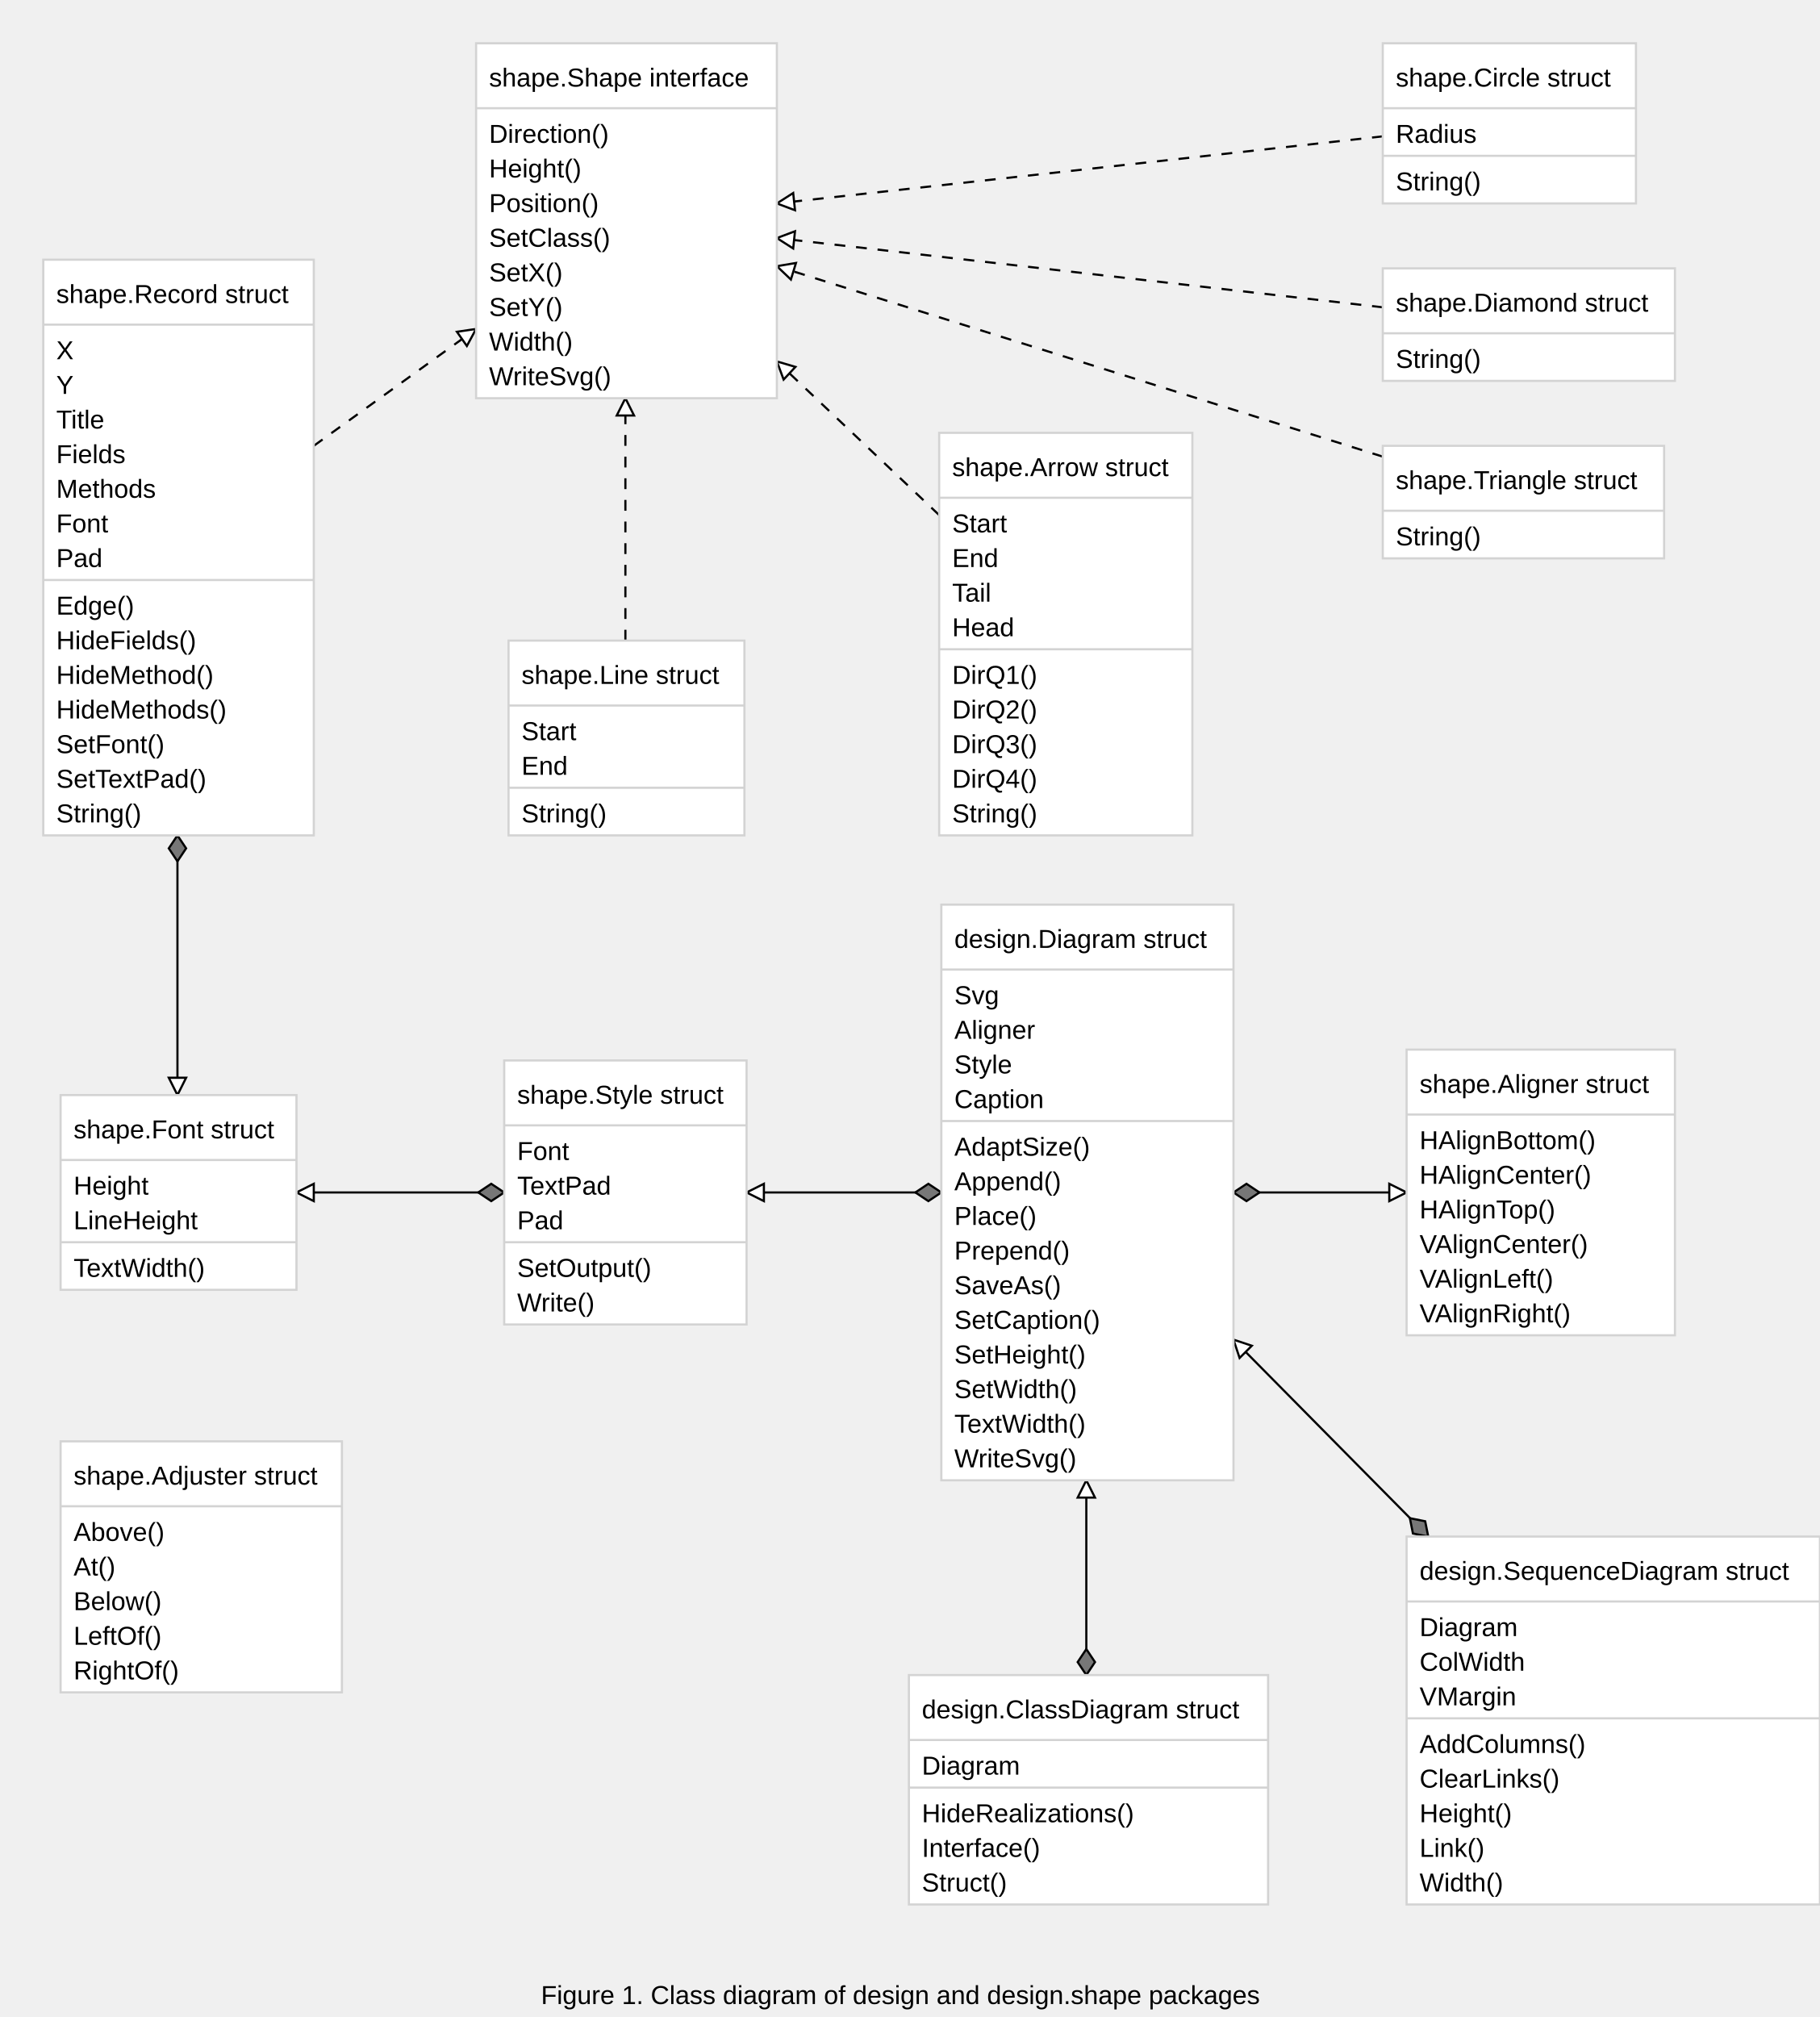
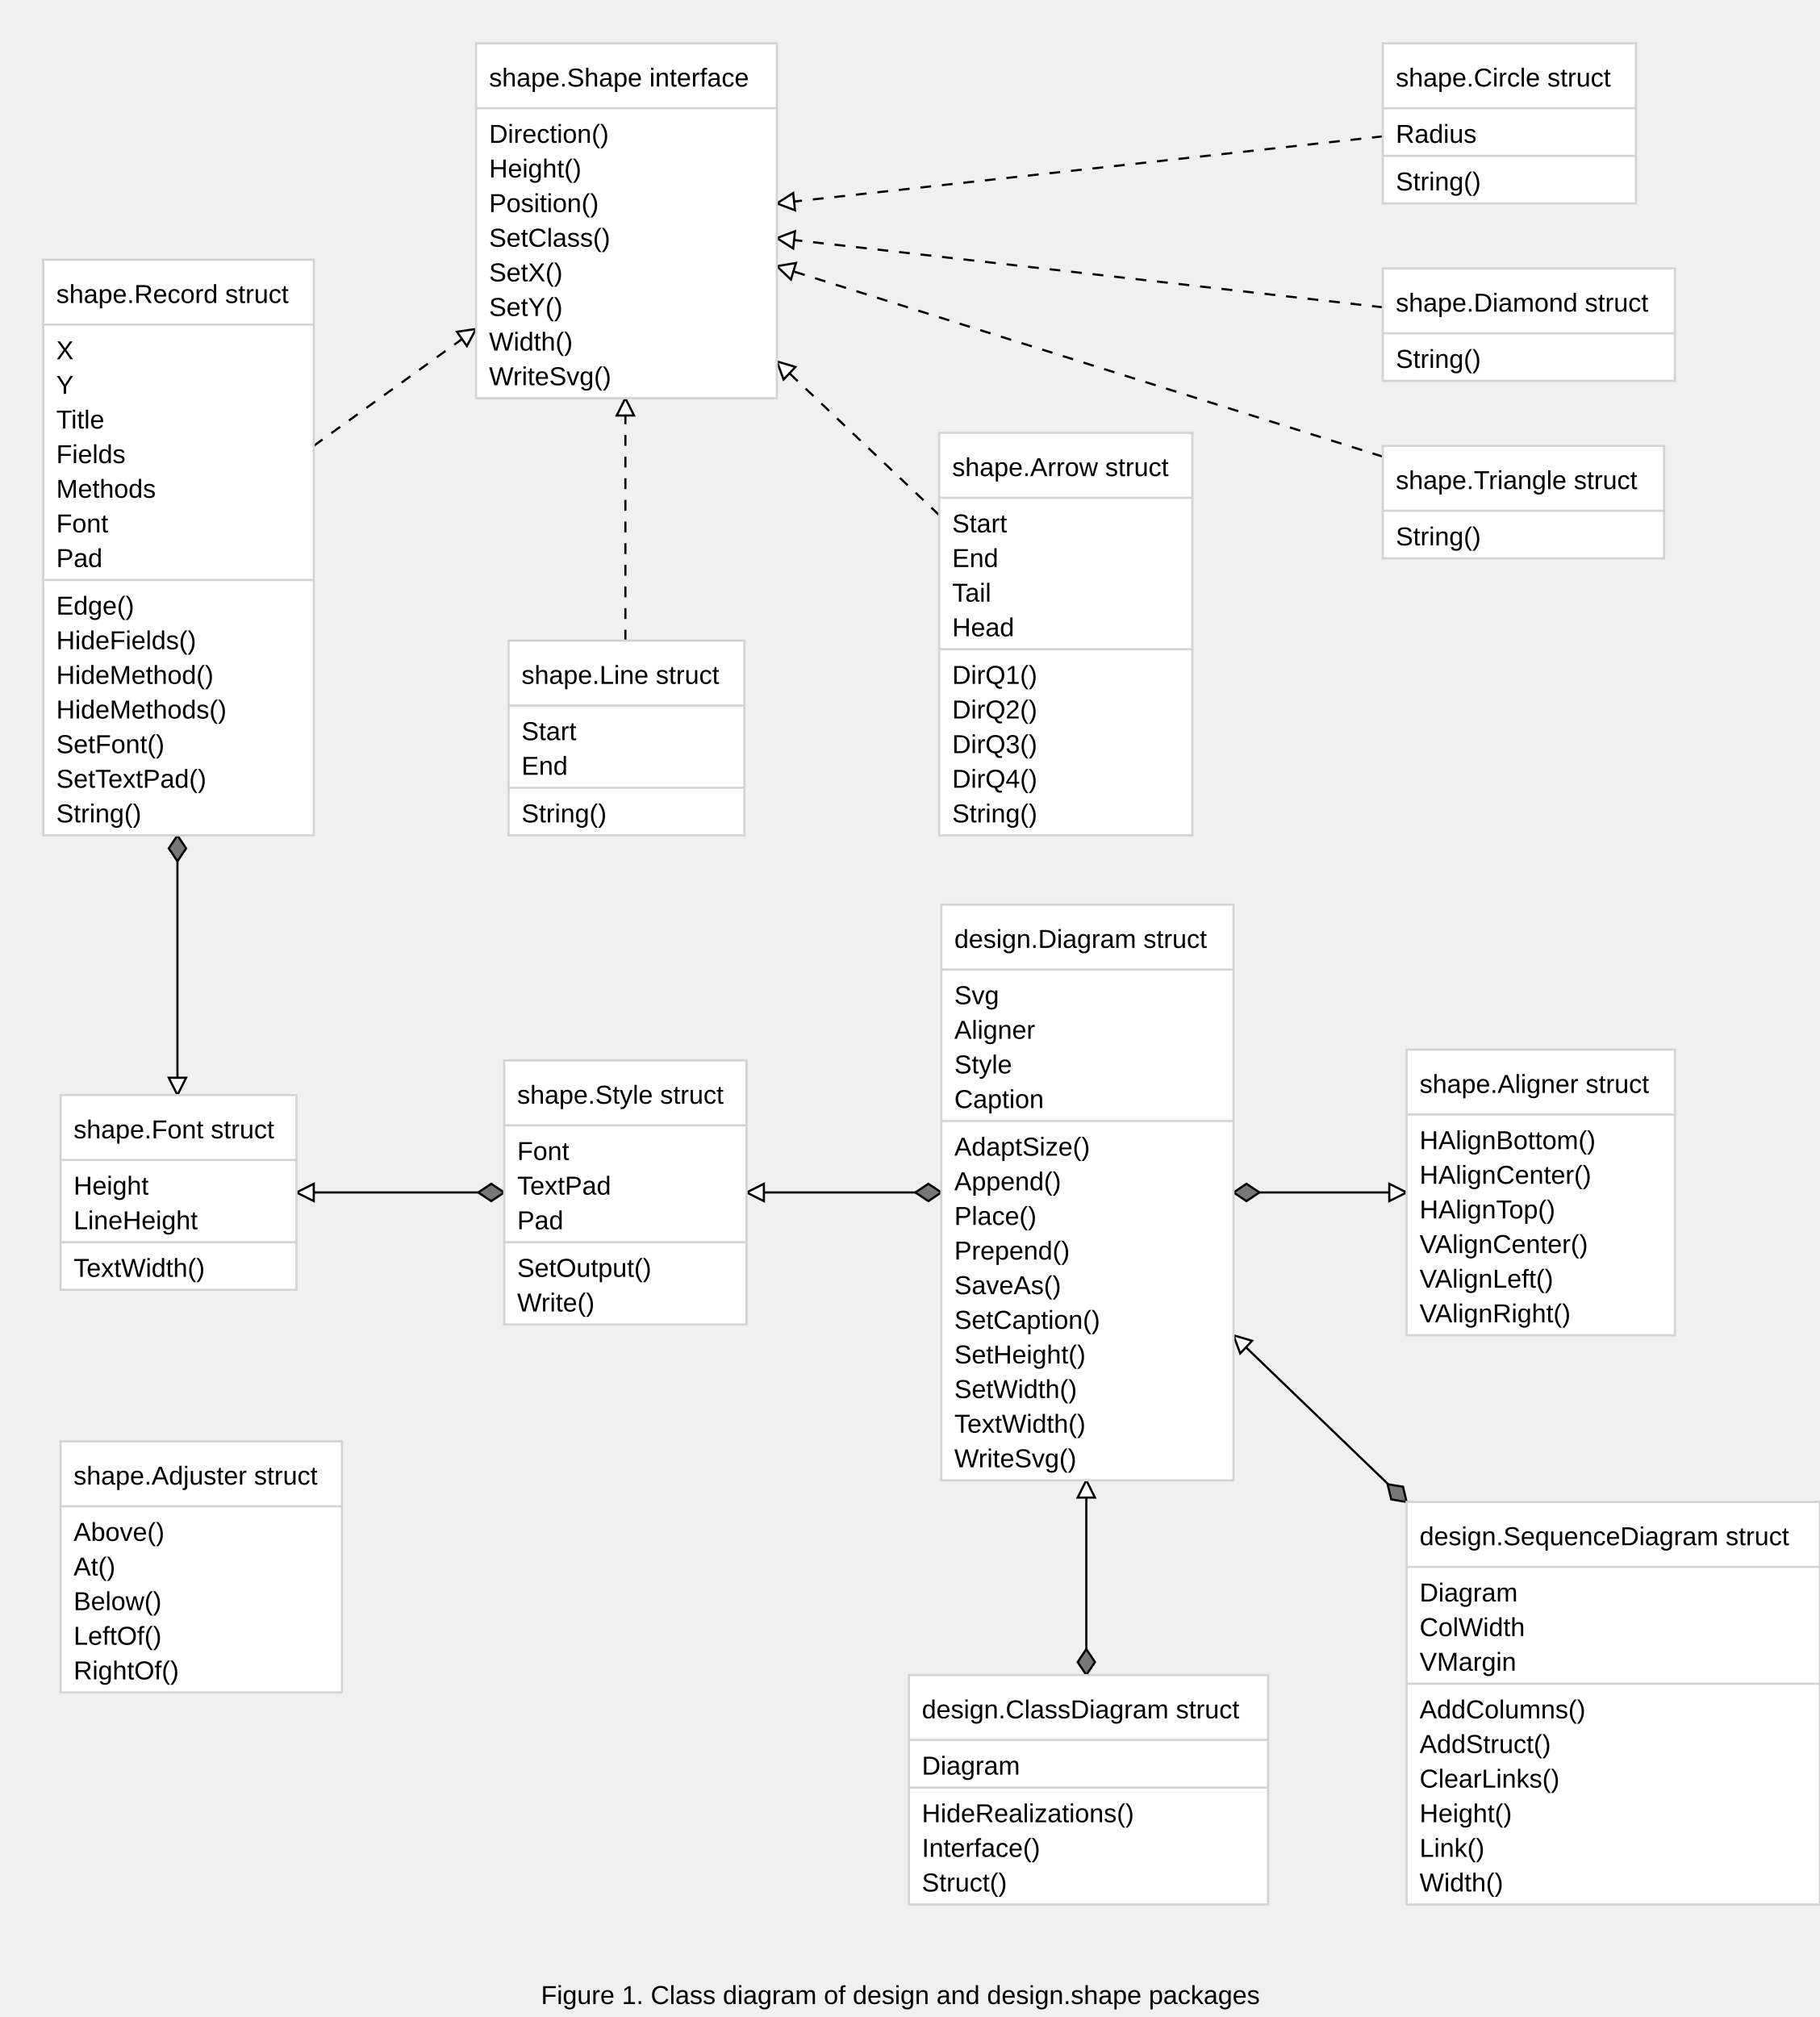
<svg xmlns="http://www.w3.org/2000/svg" width="841" height="932" font-family="Arial, Helvetica, sans-serif">
  <path stroke="black" stroke-dasharray="5,5,5" d="M145,206 L220,152" />
  <g transform="rotate(-35 220 152)">
    <path stroke="black" fill="#ffffff" d="M220,152 l-8,-4 l 0,8 Z" />
  </g>
  <path stroke="black" stroke-dasharray="5,5,5" d="M434,238 L359,167" />
  <g transform="rotate(223 359 167)">
    <path stroke="black" fill="#ffffff" d="M359,167 l-8,-4 l 0,8 Z" />
  </g>
  <path stroke="black" stroke-dasharray="5,5,5" d="M289,296 L289,184" />
  <g transform="rotate(-90 289 184)">
    <path stroke="black" fill="#ffffff" d="M289,184 l-8,-4 l 0,8 Z" />
  </g>
  <path stroke="black" stroke-dasharray="5,5,5" d="M639,63 L359,94" />
  <g transform="rotate(174 359 94)">
    <path stroke="black" fill="#ffffff" d="M359,94 l-8,-4 l 0,8 Z" />
  </g>
  <path stroke="black" stroke-dasharray="5,5,5" d="M639,142 L359,110" />
  <g transform="rotate(186 359 110)">
    <path stroke="black" fill="#ffffff" d="M359,110 l-8,-4 l 0,8 Z" />
  </g>
  <path stroke="black" stroke-dasharray="5,5,5" d="M639,211 L359,123" />
  <g transform="rotate(197 359 123)">
    <path stroke="black" fill="#ffffff" d="M359,123 l-8,-4 l 0,8 Z" />
  </g>
  <path stroke="black" d="M82,386 L82,506" />
  <g transform="rotate(90 82 386)">
    <path stroke="black" fill="#777777" d="M82,386 l 6,-4 6,4 -6,4 -6,-4" />
  </g>
  <g transform="rotate(90 82 506)">
    <path stroke="black" fill="#ffffff" d="M82,506 l-8,-4 l 0,8 Z" />
  </g>
  <path stroke="black" d="M233,551 L137,551" />
  <g transform="rotate(180 233 551)">
    <path stroke="black" fill="#777777" d="M233,551 l 6,-4 6,4 -6,4 -6,-4" />
  </g>
  <g transform="rotate(180 137 551)">
    <path stroke="black" fill="#ffffff" d="M137,551 l-8,-4 l 0,8 Z" />
  </g>
-   <path stroke="black" d="M660,710 L570,619" />
-   <g transform="rotate(225 660 710)">
-     <path stroke="black" fill="#777777" d="M660,710 l 6,-4 6,4 -6,4 -6,-4" />
-   </g>
-   <g transform="rotate(225 570 619)">
-     <path stroke="black" fill="#ffffff" d="M570,619 l-8,-4 l 0,8 Z" />
+   <path stroke="black" d="M650,694 L570,617" />
+   <g transform="rotate(223 650 694)">
+     <path stroke="black" fill="#777777" d="M650,694 l 6,-4 6,4 -6,4 -6,-4" />
+   </g>
+   <g transform="rotate(223 570 617)">
+     <path stroke="black" fill="#ffffff" d="M570,617 l-8,-4 l 0,8 Z" />
  </g>
  <path stroke="black" d="M502,774 L502,684" />
  <g transform="rotate(-90 502 774)">
    <path stroke="black" fill="#777777" d="M502,774 l 6,-4 6,4 -6,4 -6,-4" />
  </g>
  <g transform="rotate(-90 502 684)">
    <path stroke="black" fill="#ffffff" d="M502,684 l-8,-4 l 0,8 Z" />
  </g>
  <path stroke="black" d="M570,551 L650,551" />
  <g transform="rotate(0 570 551)">
    <path stroke="black" fill="#777777" d="M570,551 l 6,-4 6,4 -6,4 -6,-4" />
  </g>
  <g transform="rotate(0 650 551)">
    <path stroke="black" fill="#ffffff" d="M650,551 l-8,-4 l 0,8 Z" />
  </g>
  <path stroke="black" d="M435,551 L345,551" />
  <g transform="rotate(180 435 551)">
    <path stroke="black" fill="#777777" d="M435,551 l 6,-4 6,4 -6,4 -6,-4" />
  </g>
  <g transform="rotate(180 345 551)">
    <path stroke="black" fill="#ffffff" d="M345,551 l-8,-4 l 0,8 Z" />
  </g>
  <rect stroke="#d3d3d3" fill="#ffffff" x="220" y="20" width="139" height="164" />
  <line stroke="#d3d3d3" x1="220" y1="50" x2="359" y2="50" />
  <text font-family="Arial,Helvetica,sans-serif" font-size="12px" x="226" y="66">Direction()</text>
  <text font-family="Arial,Helvetica,sans-serif" font-size="12px" x="226" y="82">Height()</text>
  <text font-family="Arial,Helvetica,sans-serif" font-size="12px" x="226" y="98">Position()</text>
  <text font-family="Arial,Helvetica,sans-serif" font-size="12px" x="226" y="114">SetClass()</text>
  <text font-family="Arial,Helvetica,sans-serif" font-size="12px" x="226" y="130">SetX()</text>
  <text font-family="Arial,Helvetica,sans-serif" font-size="12px" x="226" y="146">SetY()</text>
  <text font-family="Arial,Helvetica,sans-serif" font-size="12px" x="226" y="162">Width()</text>
  <text font-family="Arial,Helvetica,sans-serif" font-size="12px" x="226" y="178">WriteSvg()</text>
  <text font-family="Arial,Helvetica,sans-serif" font-size="12px" x="226" y="40">shape.Shape interface</text>
  <rect stroke="#d3d3d3" fill="#ffffff" x="20" y="120" width="125" height="266" />
  <line stroke="#d3d3d3" x1="20" y1="150" x2="145" y2="150" />
  <text font-family="Arial,Helvetica,sans-serif" font-size="12px" x="26" y="166">X</text>
  <text font-family="Arial,Helvetica,sans-serif" font-size="12px" x="26" y="182">Y</text>
  <text font-family="Arial,Helvetica,sans-serif" font-size="12px" x="26" y="198">Title</text>
  <text font-family="Arial,Helvetica,sans-serif" font-size="12px" x="26" y="214">Fields</text>
  <text font-family="Arial,Helvetica,sans-serif" font-size="12px" x="26" y="230">Methods</text>
  <text font-family="Arial,Helvetica,sans-serif" font-size="12px" x="26" y="246">Font</text>
  <text font-family="Arial,Helvetica,sans-serif" font-size="12px" x="26" y="262">Pad</text>
  <line stroke="#d3d3d3" x1="20" y1="268" x2="145" y2="268" />
  <text font-family="Arial,Helvetica,sans-serif" font-size="12px" x="26" y="284">Edge()</text>
  <text font-family="Arial,Helvetica,sans-serif" font-size="12px" x="26" y="300">HideFields()</text>
  <text font-family="Arial,Helvetica,sans-serif" font-size="12px" x="26" y="316">HideMethod()</text>
  <text font-family="Arial,Helvetica,sans-serif" font-size="12px" x="26" y="332">HideMethods()</text>
  <text font-family="Arial,Helvetica,sans-serif" font-size="12px" x="26" y="348">SetFont()</text>
  <text font-family="Arial,Helvetica,sans-serif" font-size="12px" x="26" y="364">SetTextPad()</text>
  <text font-family="Arial,Helvetica,sans-serif" font-size="12px" x="26" y="380">String()</text>
  <text font-family="Arial,Helvetica,sans-serif" font-size="12px" x="26" y="140">shape.Record struct</text>
  <rect stroke="#d3d3d3" fill="#ffffff" x="235" y="296" width="109" height="90" />
  <line stroke="#d3d3d3" x1="235" y1="326" x2="344" y2="326" />
  <text font-family="Arial,Helvetica,sans-serif" font-size="12px" x="241" y="342">Start</text>
  <text font-family="Arial,Helvetica,sans-serif" font-size="12px" x="241" y="358">End</text>
  <line stroke="#d3d3d3" x1="235" y1="364" x2="344" y2="364" />
  <text font-family="Arial,Helvetica,sans-serif" font-size="12px" x="241" y="380">String()</text>
  <text font-family="Arial,Helvetica,sans-serif" font-size="12px" x="241" y="316">shape.Line struct</text>
  <rect stroke="#d3d3d3" fill="#ffffff" x="434" y="200" width="117" height="186" />
  <line stroke="#d3d3d3" x1="434" y1="230" x2="551" y2="230" />
  <text font-family="Arial,Helvetica,sans-serif" font-size="12px" x="440" y="246">Start</text>
  <text font-family="Arial,Helvetica,sans-serif" font-size="12px" x="440" y="262">End</text>
  <text font-family="Arial,Helvetica,sans-serif" font-size="12px" x="440" y="278">Tail</text>
  <text font-family="Arial,Helvetica,sans-serif" font-size="12px" x="440" y="294">Head</text>
  <line stroke="#d3d3d3" x1="434" y1="300" x2="551" y2="300" />
  <text font-family="Arial,Helvetica,sans-serif" font-size="12px" x="440" y="316">DirQ1()</text>
  <text font-family="Arial,Helvetica,sans-serif" font-size="12px" x="440" y="332">DirQ2()</text>
  <text font-family="Arial,Helvetica,sans-serif" font-size="12px" x="440" y="348">DirQ3()</text>
  <text font-family="Arial,Helvetica,sans-serif" font-size="12px" x="440" y="364">DirQ4()</text>
  <text font-family="Arial,Helvetica,sans-serif" font-size="12px" x="440" y="380">String()</text>
  <text font-family="Arial,Helvetica,sans-serif" font-size="12px" x="440" y="220">shape.Arrow struct</text>
  <rect stroke="#d3d3d3" fill="#ffffff" x="639" y="20" width="117" height="74" />
  <line stroke="#d3d3d3" x1="639" y1="50" x2="756" y2="50" />
  <text font-family="Arial,Helvetica,sans-serif" font-size="12px" x="645" y="66">Radius</text>
  <line stroke="#d3d3d3" x1="639" y1="72" x2="756" y2="72" />
  <text font-family="Arial,Helvetica,sans-serif" font-size="12px" x="645" y="88">String()</text>
  <text font-family="Arial,Helvetica,sans-serif" font-size="12px" x="645" y="40">shape.Circle struct</text>
  <rect stroke="#d3d3d3" fill="#ffffff" x="639" y="124" width="135" height="52" />
  <line stroke="#d3d3d3" x1="639" y1="154" x2="774" y2="154" />
  <text font-family="Arial,Helvetica,sans-serif" font-size="12px" x="645" y="170">String()</text>
  <text font-family="Arial,Helvetica,sans-serif" font-size="12px" x="645" y="144">shape.Diamond struct</text>
  <rect stroke="#d3d3d3" fill="#ffffff" x="639" y="206" width="130" height="52" />
  <line stroke="#d3d3d3" x1="639" y1="236" x2="769" y2="236" />
  <text font-family="Arial,Helvetica,sans-serif" font-size="12px" x="645" y="252">String()</text>
  <text font-family="Arial,Helvetica,sans-serif" font-size="12px" x="645" y="226">shape.Triangle struct</text>
  <rect stroke="#d3d3d3" fill="#ffffff" x="28" y="506" width="109" height="90" />
  <line stroke="#d3d3d3" x1="28" y1="536" x2="137" y2="536" />
  <text font-family="Arial,Helvetica,sans-serif" font-size="12px" x="34" y="552">Height</text>
  <text font-family="Arial,Helvetica,sans-serif" font-size="12px" x="34" y="568">LineHeight</text>
  <line stroke="#d3d3d3" x1="28" y1="574" x2="137" y2="574" />
  <text font-family="Arial,Helvetica,sans-serif" font-size="12px" x="34" y="590">TextWidth()</text>
  <text font-family="Arial,Helvetica,sans-serif" font-size="12px" x="34" y="526">shape.Font struct</text>
  <rect stroke="#d3d3d3" fill="#ffffff" x="233" y="490" width="112" height="122" />
  <line stroke="#d3d3d3" x1="233" y1="520" x2="345" y2="520" />
  <text font-family="Arial,Helvetica,sans-serif" font-size="12px" x="239" y="536">Font</text>
  <text font-family="Arial,Helvetica,sans-serif" font-size="12px" x="239" y="552">TextPad</text>
  <text font-family="Arial,Helvetica,sans-serif" font-size="12px" x="239" y="568">Pad</text>
  <line stroke="#d3d3d3" x1="233" y1="574" x2="345" y2="574" />
  <text font-family="Arial,Helvetica,sans-serif" font-size="12px" x="239" y="590">SetOutput()</text>
  <text font-family="Arial,Helvetica,sans-serif" font-size="12px" x="239" y="606">Write()</text>
  <text font-family="Arial,Helvetica,sans-serif" font-size="12px" x="239" y="510">shape.Style struct</text>
  <rect stroke="#d3d3d3" fill="#ffffff" x="435" y="418" width="135" height="266" />
  <line stroke="#d3d3d3" x1="435" y1="448" x2="570" y2="448" />
  <text font-family="Arial,Helvetica,sans-serif" font-size="12px" x="441" y="464">Svg</text>
  <text font-family="Arial,Helvetica,sans-serif" font-size="12px" x="441" y="480">Aligner</text>
  <text font-family="Arial,Helvetica,sans-serif" font-size="12px" x="441" y="496">Style</text>
  <text font-family="Arial,Helvetica,sans-serif" font-size="12px" x="441" y="512">Caption</text>
  <line stroke="#d3d3d3" x1="435" y1="518" x2="570" y2="518" />
  <text font-family="Arial,Helvetica,sans-serif" font-size="12px" x="441" y="534">AdaptSize()</text>
  <text font-family="Arial,Helvetica,sans-serif" font-size="12px" x="441" y="550">Append()</text>
  <text font-family="Arial,Helvetica,sans-serif" font-size="12px" x="441" y="566">Place()</text>
  <text font-family="Arial,Helvetica,sans-serif" font-size="12px" x="441" y="582">Prepend()</text>
  <text font-family="Arial,Helvetica,sans-serif" font-size="12px" x="441" y="598">SaveAs()</text>
  <text font-family="Arial,Helvetica,sans-serif" font-size="12px" x="441" y="614">SetCaption()</text>
  <text font-family="Arial,Helvetica,sans-serif" font-size="12px" x="441" y="630">SetHeight()</text>
  <text font-family="Arial,Helvetica,sans-serif" font-size="12px" x="441" y="646">SetWidth()</text>
  <text font-family="Arial,Helvetica,sans-serif" font-size="12px" x="441" y="662">TextWidth()</text>
  <text font-family="Arial,Helvetica,sans-serif" font-size="12px" x="441" y="678">WriteSvg()</text>
  <text font-family="Arial,Helvetica,sans-serif" font-size="12px" x="441" y="438">design.Diagram struct</text>
  <rect stroke="#d3d3d3" fill="#ffffff" x="650" y="485" width="124" height="132" />
  <line stroke="#d3d3d3" x1="650" y1="515" x2="774" y2="515" />
  <text font-family="Arial,Helvetica,sans-serif" font-size="12px" x="656" y="531">HAlignBottom()</text>
  <text font-family="Arial,Helvetica,sans-serif" font-size="12px" x="656" y="547">HAlignCenter()</text>
  <text font-family="Arial,Helvetica,sans-serif" font-size="12px" x="656" y="563">HAlignTop()</text>
  <text font-family="Arial,Helvetica,sans-serif" font-size="12px" x="656" y="579">VAlignCenter()</text>
  <text font-family="Arial,Helvetica,sans-serif" font-size="12px" x="656" y="595">VAlignLeft()</text>
  <text font-family="Arial,Helvetica,sans-serif" font-size="12px" x="656" y="611">VAlignRight()</text>
  <text font-family="Arial,Helvetica,sans-serif" font-size="12px" x="656" y="505">shape.Aligner struct</text>
  <rect stroke="#d3d3d3" fill="#ffffff" x="28" y="666" width="130" height="116" />
  <line stroke="#d3d3d3" x1="28" y1="696" x2="158" y2="696" />
  <text font-family="Arial,Helvetica,sans-serif" font-size="12px" x="34" y="712">Above()</text>
  <text font-family="Arial,Helvetica,sans-serif" font-size="12px" x="34" y="728">At()</text>
  <text font-family="Arial,Helvetica,sans-serif" font-size="12px" x="34" y="744">Below()</text>
  <text font-family="Arial,Helvetica,sans-serif" font-size="12px" x="34" y="760">LeftOf()</text>
  <text font-family="Arial,Helvetica,sans-serif" font-size="12px" x="34" y="776">RightOf()</text>
  <text font-family="Arial,Helvetica,sans-serif" font-size="12px" x="34" y="686">shape.Adjuster struct</text>
-   <rect stroke="#d3d3d3" fill="#ffffff" x="650" y="710" width="191" height="170" />
-   <line stroke="#d3d3d3" x1="650" y1="740" x2="841" y2="740" />
-   <text font-family="Arial,Helvetica,sans-serif" font-size="12px" x="656" y="756">Diagram</text>
-   <text font-family="Arial,Helvetica,sans-serif" font-size="12px" x="656" y="772">ColWidth</text>
-   <text font-family="Arial,Helvetica,sans-serif" font-size="12px" x="656" y="788">VMargin</text>
-   <line stroke="#d3d3d3" x1="650" y1="794" x2="841" y2="794" />
-   <text font-family="Arial,Helvetica,sans-serif" font-size="12px" x="656" y="810">AddColumns()</text>
+   <rect stroke="#d3d3d3" fill="#ffffff" x="650" y="694" width="191" height="186" />
+   <line stroke="#d3d3d3" x1="650" y1="724" x2="841" y2="724" />
+   <text font-family="Arial,Helvetica,sans-serif" font-size="12px" x="656" y="740">Diagram</text>
+   <text font-family="Arial,Helvetica,sans-serif" font-size="12px" x="656" y="756">ColWidth</text>
+   <text font-family="Arial,Helvetica,sans-serif" font-size="12px" x="656" y="772">VMargin</text>
+   <line stroke="#d3d3d3" x1="650" y1="778" x2="841" y2="778" />
+   <text font-family="Arial,Helvetica,sans-serif" font-size="12px" x="656" y="794">AddColumns()</text>
+   <text font-family="Arial,Helvetica,sans-serif" font-size="12px" x="656" y="810">AddStruct()</text>
  <text font-family="Arial,Helvetica,sans-serif" font-size="12px" x="656" y="826">ClearLinks()</text>
  <text font-family="Arial,Helvetica,sans-serif" font-size="12px" x="656" y="842">Height()</text>
  <text font-family="Arial,Helvetica,sans-serif" font-size="12px" x="656" y="858">Link()</text>
  <text font-family="Arial,Helvetica,sans-serif" font-size="12px" x="656" y="874">Width()</text>
-   <text font-family="Arial,Helvetica,sans-serif" font-size="12px" x="656" y="730">design.SequenceDiagram struct</text>
+   <text font-family="Arial,Helvetica,sans-serif" font-size="12px" x="656" y="714">design.SequenceDiagram struct</text>
  <rect stroke="#d3d3d3" fill="#ffffff" x="420" y="774" width="166" height="106" />
  <line stroke="#d3d3d3" x1="420" y1="804" x2="586" y2="804" />
  <text font-family="Arial,Helvetica,sans-serif" font-size="12px" x="426" y="820">Diagram</text>
  <line stroke="#d3d3d3" x1="420" y1="826" x2="586" y2="826" />
  <text font-family="Arial,Helvetica,sans-serif" font-size="12px" x="426" y="842">HideRealizations()</text>
  <text font-family="Arial,Helvetica,sans-serif" font-size="12px" x="426" y="858">Interface()</text>
  <text font-family="Arial,Helvetica,sans-serif" font-size="12px" x="426" y="874">Struct()</text>
  <text font-family="Arial,Helvetica,sans-serif" font-size="12px" x="426" y="794">design.ClassDiagram struct</text>
  <text font-family="Arial,Helvetica,sans-serif" font-size="12px" x="250" y="926">Figure 1. Class diagram of design and design.shape packages</text>
</svg>
